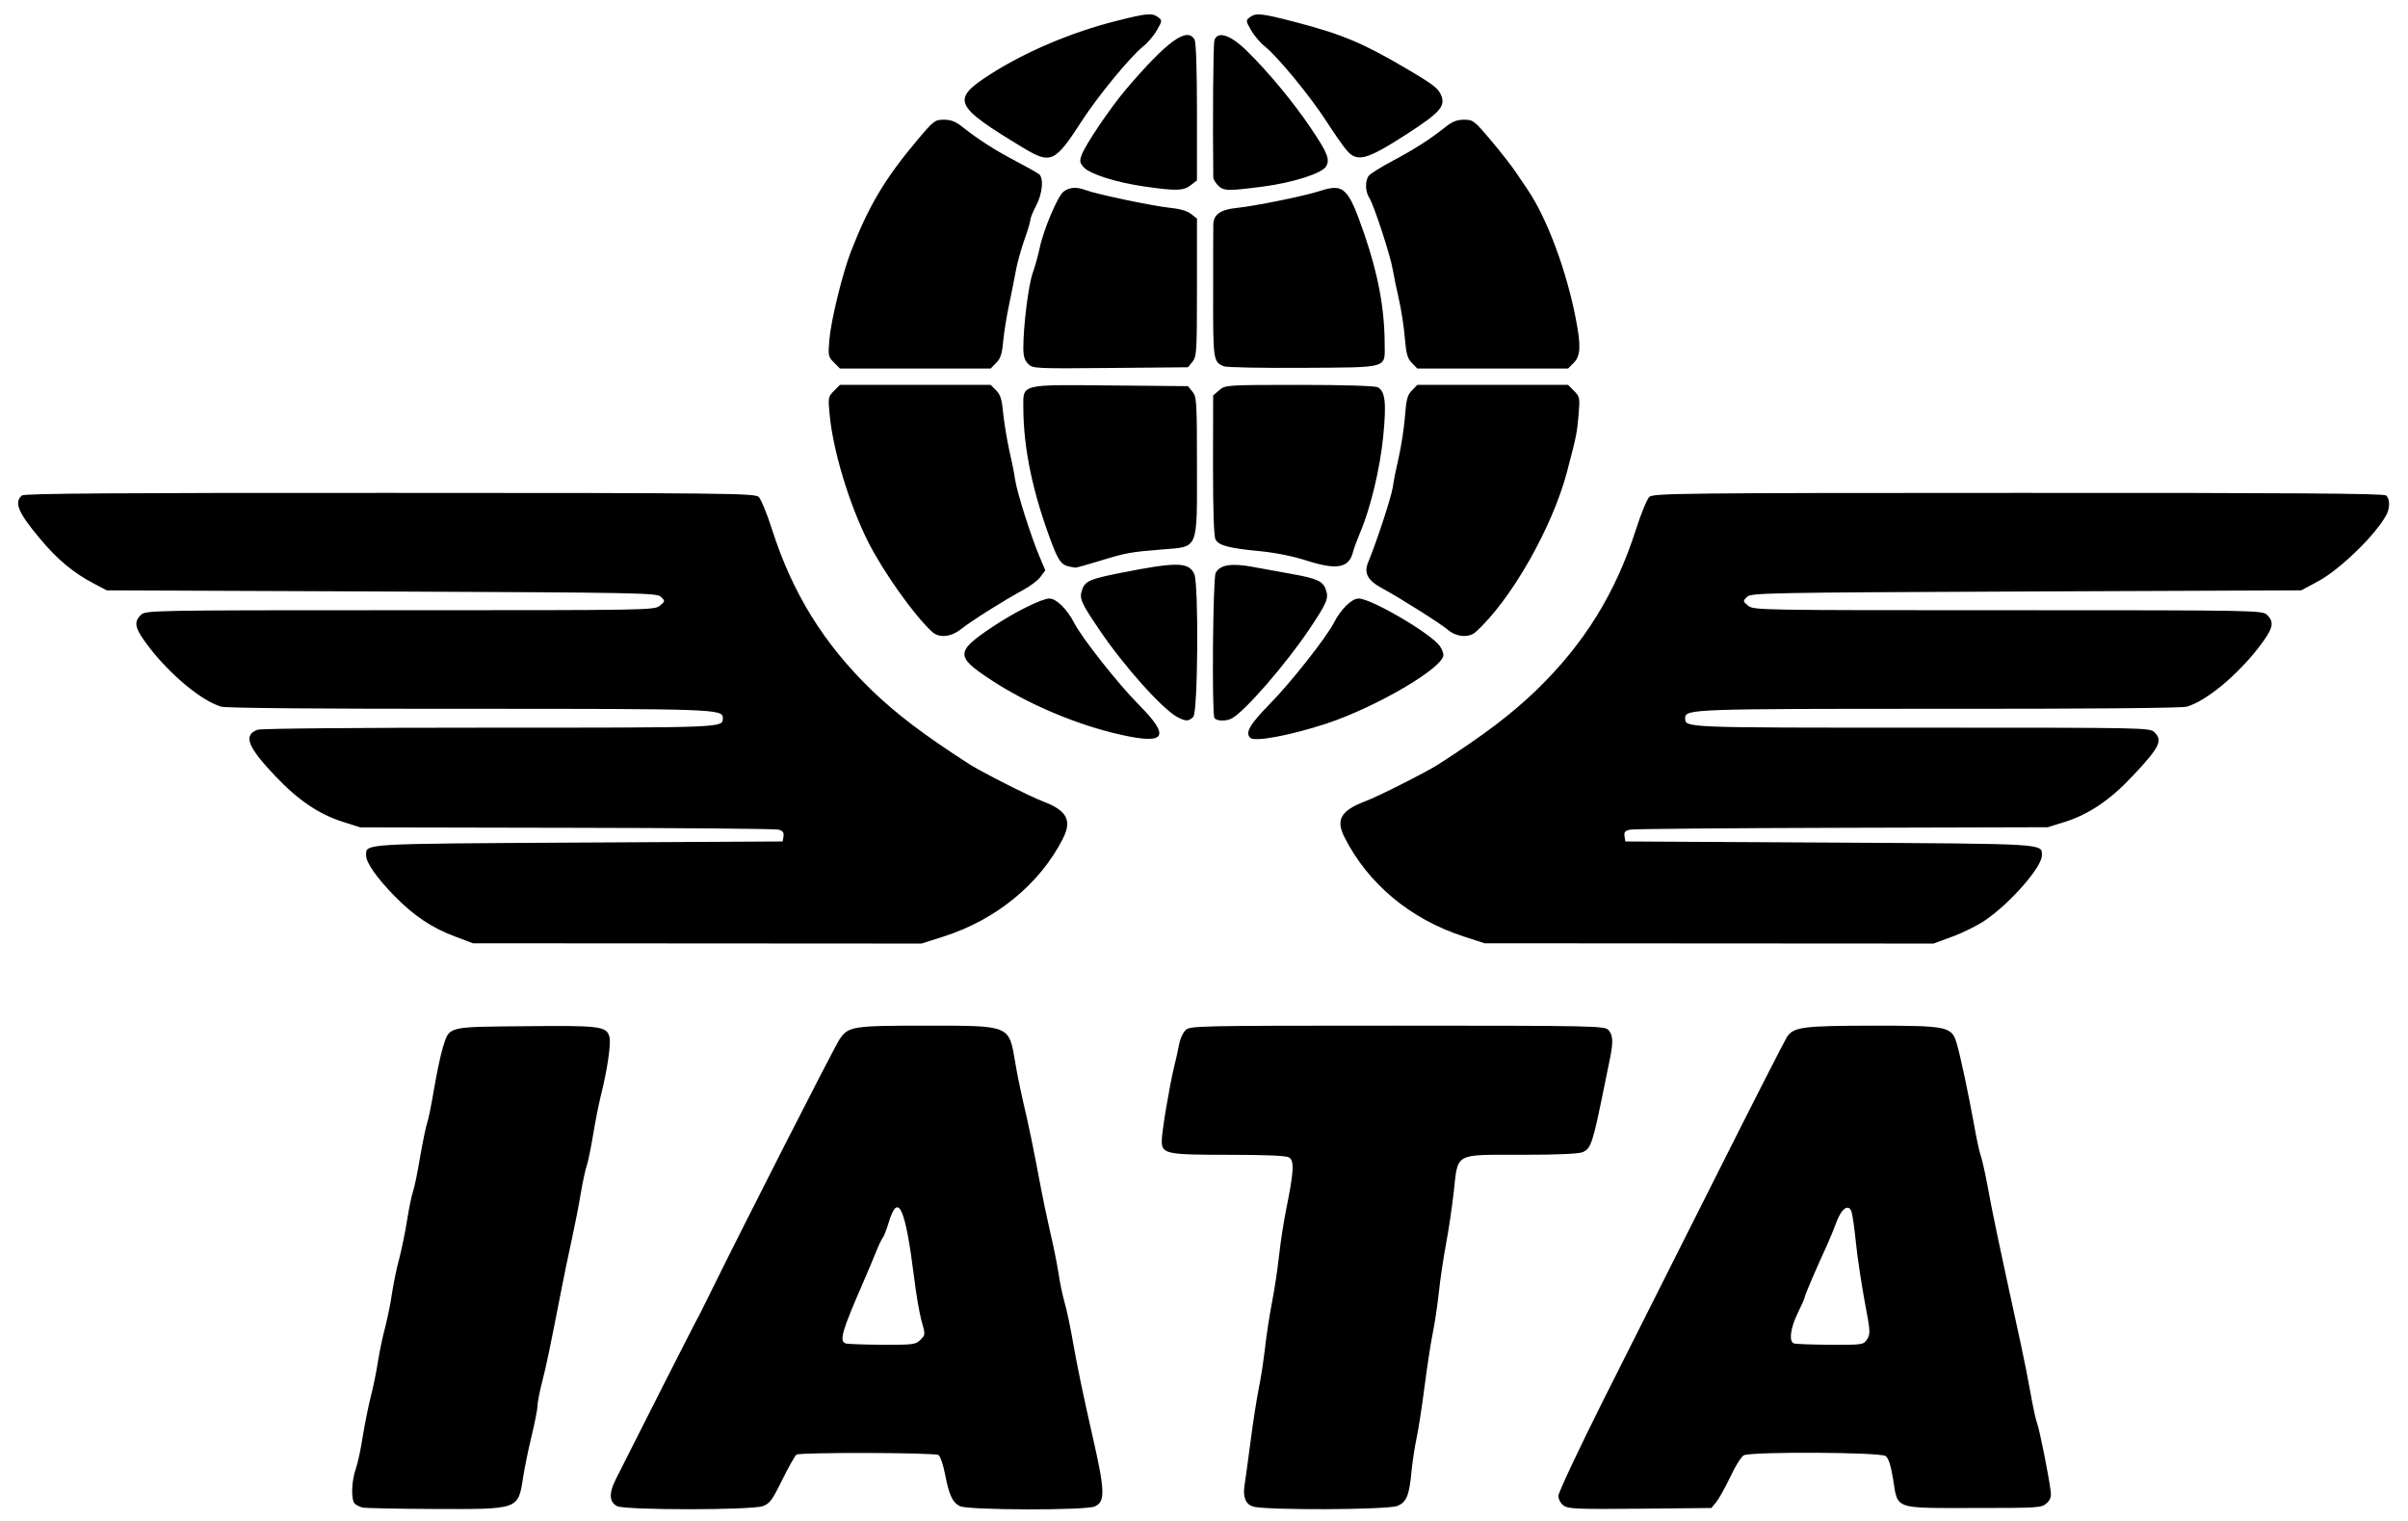
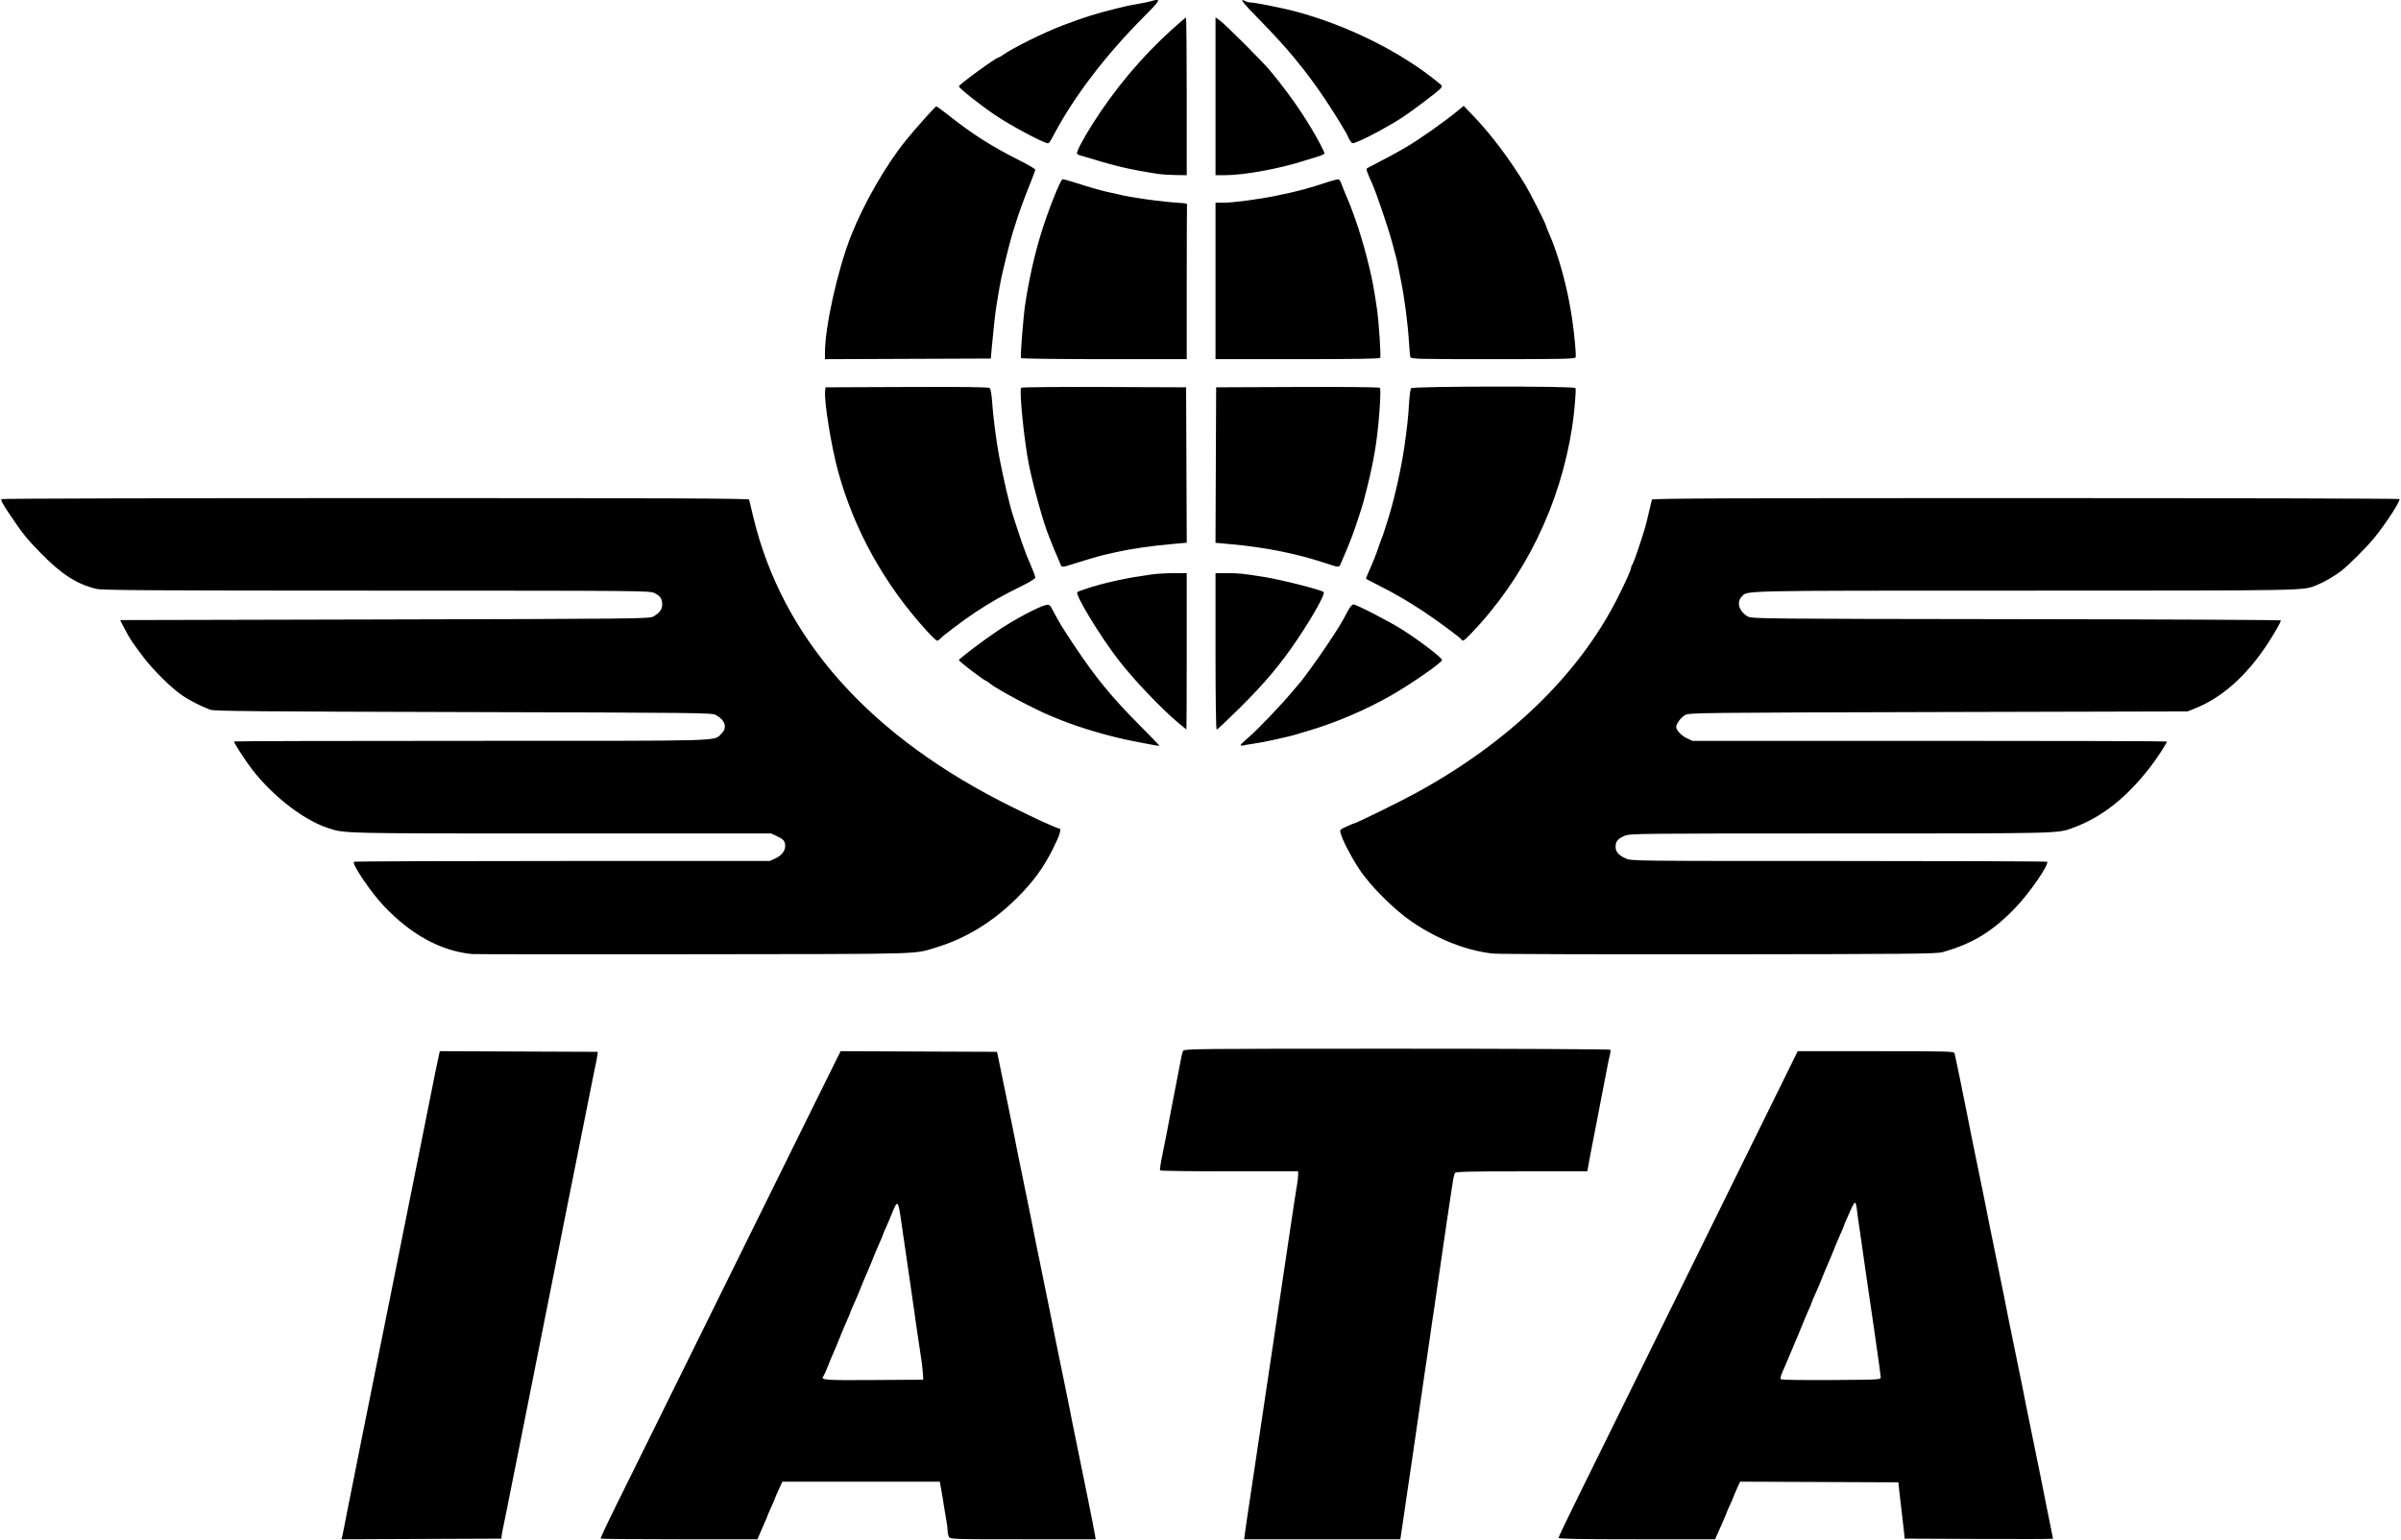
- <svg xmlns="http://www.w3.org/2000/svg" viewBox="0 0 171 108" width="171" height="108">
-   <path fill="currentColor" fill-rule="evenodd" d="M25.75,107.05C25.57,107.00 25.32,106.89 25.21,106.79C24.92,106.56 24.95,105.19 25.26,104.32C25.40,103.92 25.63,102.88 25.76,102.00C25.90,101.13 26.16,99.85 26.33,99.17C26.51,98.48 26.74,97.35 26.84,96.67C26.95,95.98 27.17,94.91 27.34,94.30C27.50,93.68 27.73,92.60 27.83,91.88C27.94,91.17 28.16,90.06 28.34,89.42C28.51,88.77 28.77,87.53 28.91,86.64C29.05,85.76 29.24,84.84 29.33,84.60C29.42,84.36 29.65,83.27 29.83,82.17C30.02,81.07 30.25,79.98 30.33,79.75C30.42,79.52 30.64,78.42 30.83,77.29C31.02,76.17 31.30,74.86 31.45,74.37C31.93,72.86 31.68,72.92 37.29,72.87C42.63,72.81 43.09,72.87 43.28,73.64C43.40,74.12 43.13,75.96 42.66,77.83C42.49,78.52 42.24,79.81 42.10,80.69C41.95,81.57 41.76,82.49 41.68,82.73C41.59,82.96 41.39,83.85 41.25,84.70C41.11,85.55 40.81,87.08 40.59,88.08C40.37,89.09 40.07,90.52 39.93,91.25C39.05,95.75 38.80,96.97 38.50,98.12C38.32,98.82 38.17,99.59 38.17,99.82C38.17,100.06 37.98,101.02 37.75,101.97C37.52,102.92 37.25,104.23 37.15,104.89C36.79,107.21 36.89,107.17 30.80,107.15C28.20,107.14 25.93,107.09 25.75,107.05ZM43.83,106.95C43.26,106.67 43.23,106.04 43.72,105.06C45.03,102.44 49.30,94.03 49.46,93.75C49.57,93.57 50.02,92.67 50.47,91.75C52.77,87.07 59.25,74.34 59.62,73.80C60.24,72.88 60.54,72.83 65.70,72.83C71.80,72.83 71.64,72.77 72.10,75.47C72.23,76.26 72.49,77.52 72.66,78.25C72.98,79.55 73.43,81.72 73.93,84.42C74.07,85.15 74.36,86.54 74.58,87.50C74.81,88.46 75.07,89.77 75.17,90.42C75.26,91.06 75.46,91.99 75.60,92.49C75.75,92.99 76.00,94.19 76.17,95.16C76.49,96.99 76.91,99.01 77.59,102.00C78.47,105.86 78.50,106.63 77.75,106.97C77.12,107.26 68.73,107.24 68.17,106.95C67.63,106.68 67.39,106.15 67.11,104.67C66.98,104.01 66.77,103.40 66.65,103.32C66.37,103.14 56.83,103.12 56.56,103.29C56.46,103.36 56.00,104.17 55.55,105.08C54.83,106.54 54.66,106.77 54.16,106.95C53.33,107.24 44.40,107.24 43.83,106.95ZM88.96,106.97C88.44,106.79 88.25,106.28 88.38,105.46C88.43,105.16 88.62,103.75 88.81,102.33C88.99,100.91 89.26,99.23 89.39,98.58C89.53,97.94 89.72,96.67 89.83,95.75C89.93,94.83 90.16,93.33 90.34,92.42C90.52,91.50 90.74,90.00 90.84,89.08C90.94,88.17 91.16,86.74 91.33,85.90C91.88,83.22 91.93,82.40 91.53,82.18C91.31,82.06 89.78,82.00 87.21,82.00C82.81,82.00 82.50,81.94 82.50,81.00C82.50,80.38 83.06,77.04 83.38,75.75C83.52,75.20 83.68,74.46 83.74,74.12C83.80,73.77 84.00,73.34 84.18,73.16C84.49,72.84 84.86,72.83 99.22,72.83C113.28,72.83 113.96,72.85 114.22,73.14C114.54,73.49 114.57,73.97 114.34,75.11C114.25,75.55 114.06,76.48 113.92,77.17C113.11,81.16 112.99,81.54 112.40,81.81C112.13,81.93 110.63,82.00 108.09,82.00C103.21,82.00 103.55,81.81 103.23,84.68C103.10,85.82 102.85,87.50 102.67,88.42C102.50,89.33 102.27,90.87 102.17,91.83C102.06,92.80 101.87,94.10 101.73,94.74C101.60,95.37 101.35,97.02 101.17,98.40C100.99,99.79 100.74,101.45 100.60,102.10C100.46,102.76 100.30,103.81 100.24,104.44C100.08,106.18 99.89,106.66 99.24,106.93C98.56,107.22 89.72,107.25 88.96,106.97ZM111.04,106.91C110.82,106.75 110.67,106.47 110.67,106.21C110.67,105.97 112.14,102.85 113.94,99.26C115.74,95.68 119.33,88.55 121.91,83.42C124.49,78.28 126.74,73.88 126.90,73.63C127.37,72.92 128.04,72.84 133.00,72.83C138.31,72.83 138.60,72.89 138.95,74.08C139.23,75.03 139.81,77.79 140.18,79.84C140.35,80.81 140.56,81.81 140.66,82.06C140.75,82.31 140.98,83.32 141.16,84.30C141.51,86.23 141.86,87.89 143.50,95.42C143.70,96.33 144.01,97.88 144.18,98.84C144.35,99.81 144.56,100.81 144.66,101.06C144.83,101.50 145.46,104.64 145.62,105.84C145.68,106.29 145.61,106.50 145.33,106.75C144.98,107.07 144.72,107.08 140.15,107.08C134.43,107.08 134.78,107.21 134.43,105.00C134.27,104.04 134.11,103.54 133.90,103.39C133.53,103.11 124.33,103.07 123.83,103.34C123.66,103.43 123.22,104.12 122.87,104.88C122.51,105.63 122.06,106.44 121.87,106.67L121.53,107.08L116.47,107.13C112.06,107.17 111.37,107.15 111.04,106.91ZM65.33,95.17C65.73,94.77 65.73,94.82 65.41,93.67C65.28,93.16 65.05,91.85 64.92,90.75C64.28,85.67 63.77,84.58 63.09,86.87C62.95,87.33 62.77,87.79 62.68,87.90C62.60,88.00 62.38,88.46 62.20,88.92C62.02,89.38 61.59,90.39 61.25,91.17C59.79,94.53 59.59,95.21 60.04,95.39C60.16,95.44 61.32,95.48 62.62,95.49C64.79,95.50 65.03,95.47 65.33,95.17ZM132.59,95.10C132.83,94.72 132.82,94.53 132.42,92.43C132.19,91.19 131.91,89.33 131.80,88.29C131.70,87.26 131.55,86.24 131.48,86.03C131.27,85.46 130.76,85.82 130.41,86.79C130.25,87.23 129.95,87.96 129.74,88.42C128.97,90.09 128.17,91.96 128.16,92.10C128.16,92.18 127.93,92.70 127.66,93.25C127.15,94.28 127.02,95.25 127.38,95.39C127.49,95.44 128.65,95.48 129.95,95.49C132.29,95.50 132.33,95.49 132.59,95.10ZM32.29,66.49C30.67,65.89 29.37,65.01 28.01,63.62C26.76,62.34 26.00,61.26 26.00,60.75C26.00,59.89 25.50,59.92 41.07,59.83L55.58,59.75L55.64,59.38C55.68,59.11 55.58,58.99 55.28,58.91C55.05,58.85 48.28,58.79 40.22,58.78L25.58,58.75L24.36,58.36C22.66,57.83 21.16,56.81 19.54,55.10C17.57,53.02 17.26,52.21 18.28,51.82C18.52,51.73 25.12,51.67 34.81,51.67C51.61,51.67 51.33,51.68 51.33,50.98C51.33,50.35 50.80,50.33 33.26,50.33C22.91,50.34 16.04,50.28 15.71,50.18C14.32,49.77 12.11,47.94 10.56,45.92C9.57,44.62 9.47,44.20 10.00,43.67C10.33,43.34 10.56,43.33 28.40,43.33C46.02,43.33 46.47,43.33 46.86,43.01C47.23,42.70 47.24,42.68 46.95,42.39C46.67,42.10 45.71,42.08 27.12,42.00L7.58,41.92L6.67,41.44C5.24,40.70 4.05,39.71 2.84,38.25C1.28,36.39 0.98,35.67 1.56,35.18C1.73,35.04 8.45,34.99 27.68,35.00C51.55,35.00 53.59,35.03 53.87,35.28C54.04,35.43 54.47,36.48 54.83,37.61C56.27,42.11 58.49,45.70 61.87,48.98C63.65,50.70 65.59,52.17 68.83,54.26C69.69,54.81 73.12,56.55 74.05,56.90C75.77,57.55 76.14,58.24 75.48,59.55C73.86,62.75 70.75,65.31 67.01,66.50L65.44,67.00L49.51,66.99L33.58,66.98L32.29,66.49ZM103.92,66.49C100.14,65.26 97.13,62.74 95.46,59.42C94.85,58.19 95.23,57.55 96.97,56.89C97.88,56.55 101.32,54.81 102.17,54.26C105.41,52.17 107.35,50.70 109.13,48.98C112.51,45.70 114.73,42.11 116.17,37.61C116.53,36.48 116.96,35.43 117.13,35.28C117.41,35.03 119.45,35.00 143.32,35.00C162.55,34.99 169.27,35.04 169.44,35.18C169.72,35.42 169.73,36.06 169.47,36.55C168.71,37.98 166.17,40.44 164.61,41.28L163.42,41.92L143.88,42.00C125.29,42.08 124.33,42.10 124.05,42.39C123.76,42.68 123.77,42.70 124.14,43.01C124.53,43.33 124.98,43.33 142.60,43.33C160.44,43.33 160.67,43.34 161.00,43.67C161.53,44.20 161.43,44.62 160.44,45.92C158.89,47.94 156.68,49.78 155.29,50.18C154.96,50.28 148.03,50.34 137.74,50.33C120.21,50.33 119.67,50.35 119.67,50.98C119.67,51.68 119.38,51.67 136.37,51.67C152.44,51.67 152.67,51.67 153.00,52.00C153.60,52.60 153.36,53.07 151.40,55.15C149.84,56.81 148.32,57.83 146.64,58.36L145.42,58.74L130.83,58.78C122.81,58.80 116.04,58.86 115.78,58.91C115.41,58.98 115.32,59.07 115.36,59.37L115.42,59.75L129.93,59.83C145.50,59.92 145.00,59.89 145.00,60.75C145.00,61.57 142.75,64.14 140.97,65.35C140.45,65.71 139.40,66.23 138.66,66.50L137.31,67.00L121.36,66.99L105.42,66.98L103.92,66.49ZM79.58,52.17C76.45,51.47 72.94,49.98 70.30,48.23C67.84,46.61 67.86,46.26 70.50,44.50C72.02,43.48 73.99,42.50 74.52,42.50C75.01,42.50 75.78,43.26 76.27,44.21C76.81,45.28 79.43,48.60 80.88,50.05C83.14,52.33 82.79,52.89 79.58,52.17ZM88.78,52.39C88.41,52.02 88.76,51.43 90.16,50.00C91.64,48.50 94.19,45.27 94.73,44.21C95.22,43.26 95.99,42.50 96.48,42.50C97.38,42.50 101.63,44.99 102.25,45.88C102.39,46.08 102.50,46.36 102.50,46.51C102.50,47.42 97.74,50.21 94.17,51.39C91.63,52.22 89.09,52.70 88.78,52.39ZM83.63,50.93C82.57,50.38 79.81,47.30 78.09,44.75C76.74,42.76 76.63,42.50 76.85,41.86C77.06,41.26 77.41,41.11 79.58,40.68C83.56,39.89 84.42,39.90 84.81,40.76C85.13,41.48 85.07,50.57 84.74,50.90C84.42,51.23 84.21,51.23 83.63,50.93ZM86.24,50.98C86.05,50.67 86.13,41.04 86.33,40.68C86.64,40.10 87.44,39.97 89.00,40.26C89.78,40.40 91.02,40.63 91.75,40.76C93.53,41.08 93.95,41.27 94.15,41.86C94.37,42.49 94.25,42.78 92.98,44.68C91.33,47.14 88.40,50.52 87.48,51.01C87.08,51.23 86.38,51.21 86.24,50.98ZM66.21,44.88C64.94,43.73 62.72,40.61 61.62,38.42C60.28,35.72 59.15,31.99 58.91,29.39C58.80,28.25 58.81,28.17 59.22,27.76L59.65,27.33L65.00,27.33L70.35,27.33L70.74,27.72C71.05,28.03 71.15,28.37 71.24,29.35C71.31,30.03 71.50,31.18 71.66,31.92C71.83,32.65 72.03,33.62 72.09,34.08C72.23,35.00 73.26,38.24 73.86,39.62L74.23,40.50L73.89,40.96C73.71,41.21 73.15,41.63 72.65,41.90C71.38,42.58 68.99,44.08 68.25,44.67C67.53,45.24 66.71,45.32 66.21,44.88ZM102.87,44.76C102.32,44.29 99.44,42.47 98.18,41.79C97.13,41.23 96.84,40.70 97.15,39.95C97.79,38.39 98.80,35.30 98.91,34.58C98.97,34.12 99.17,33.15 99.34,32.42C99.51,31.68 99.70,30.41 99.77,29.59C99.86,28.35 99.95,28.04 100.27,27.72L100.65,27.33L106.00,27.33L111.35,27.33L111.78,27.76C112.19,28.17 112.20,28.25 112.10,29.47C111.98,30.81 111.95,30.93 111.28,33.50C110.23,37.48 107.28,42.64 104.79,44.88C104.32,45.30 103.45,45.24 102.87,44.76ZM75.89,40.22C75.39,40.12 75.15,39.79 74.70,38.60C73.34,35.01 72.68,31.85 72.67,28.96C72.66,27.25 72.41,27.31 78.85,27.37L84.36,27.42L84.68,27.81C84.98,28.18 85.00,28.53 85.00,33.09C85.00,39.15 85.15,38.80 82.49,39.02C80.26,39.20 79.97,39.25 78.05,39.84C77.18,40.11 76.41,40.32 76.35,40.31C76.30,40.30 76.09,40.26 75.89,40.22ZM92.83,39.82C91.84,39.50 90.60,39.25 89.50,39.14C87.28,38.93 86.55,38.74 86.32,38.31C86.20,38.08 86.14,36.32 86.14,33.03L86.15,28.08L86.58,27.71C87.01,27.34 87.06,27.33 92.27,27.33C95.49,27.33 97.64,27.40 97.84,27.50C98.37,27.79 98.46,28.59 98.23,30.96C98.01,33.24 97.32,36.12 96.58,37.83C96.37,38.34 96.14,38.95 96.08,39.20C95.80,40.33 94.94,40.49 92.83,39.82ZM59.22,25.74C58.81,25.33 58.80,25.25 58.90,24.09C59.03,22.65 59.84,19.37 60.44,17.83C61.70,14.60 62.83,12.70 65.13,9.96C66.30,8.57 66.39,8.50 67.03,8.50C67.53,8.50 67.87,8.63 68.34,9.01C69.50,9.92 70.60,10.63 72.10,11.42C72.92,11.85 73.68,12.28 73.79,12.37C74.13,12.65 74.03,13.76 73.58,14.60C73.35,15.03 73.17,15.49 73.17,15.61C73.17,15.74 72.98,16.38 72.74,17.04C72.51,17.71 72.24,18.66 72.15,19.17C72.06,19.67 71.84,20.76 71.67,21.58C71.49,22.41 71.30,23.60 71.24,24.23C71.16,25.13 71.05,25.47 70.74,25.77L70.35,26.17L65.00,26.17L59.65,26.17L59.22,25.74ZM73.01,25.84C72.76,25.59 72.67,25.28 72.67,24.70C72.67,23.15 73.03,20.24 73.34,19.37C73.51,18.89 73.73,18.10 73.83,17.62C74.09,16.34 75.10,13.96 75.51,13.62C75.91,13.30 76.44,13.25 77.07,13.49C77.81,13.78 81.87,14.63 83.04,14.75C83.76,14.82 84.30,14.97 84.58,15.19L85.00,15.52L85.00,20.41C85.00,24.97 84.98,25.32 84.68,25.69L84.36,26.08L78.85,26.13C73.50,26.18 73.34,26.17 73.01,25.84ZM86.91,26.01C86.16,25.70 86.14,25.58 86.15,20.89C86.15,18.43 86.15,16.21 86.16,15.96C86.17,15.23 86.66,14.88 87.86,14.76C89.13,14.63 92.62,13.92 93.67,13.58C95.44,13.00 95.74,13.29 96.90,16.67C97.88,19.53 98.32,21.93 98.33,24.43C98.34,26.18 98.68,26.08 92.56,26.12C89.64,26.14 87.10,26.09 86.91,26.01ZM100.27,25.78C99.95,25.47 99.86,25.14 99.76,23.99C99.70,23.22 99.51,21.98 99.34,21.25C99.17,20.52 98.98,19.58 98.91,19.17C98.76,18.21 97.56,14.54 97.24,14.05C96.94,13.59 96.93,12.82 97.21,12.47C97.32,12.33 98.09,11.85 98.92,11.41C100.46,10.59 101.55,9.89 102.66,9.01C103.13,8.63 103.47,8.50 103.97,8.50C104.61,8.50 104.70,8.57 105.87,9.96C106.55,10.76 107.35,11.79 107.66,12.25C107.97,12.71 108.35,13.28 108.51,13.51C109.88,15.55 111.25,19.24 111.91,22.67C112.28,24.56 112.24,25.27 111.76,25.76L111.35,26.17L106.00,26.17L100.65,26.17L100.27,25.78ZM81.25,13.24C79.30,12.96 77.43,12.37 76.98,11.90C76.68,11.57 76.65,11.45 76.81,11.01C77.05,10.31 78.85,7.65 79.97,6.33C82.88,2.92 84.32,1.87 84.83,2.82C84.94,3.02 85.00,4.96 85.00,7.98L85.00,12.81L84.56,13.15C84.06,13.55 83.51,13.57 81.25,13.24ZM86.50,13.17C86.32,12.98 86.17,12.74 86.16,12.62C86.11,8.59 86.15,3.15 86.24,2.86C86.46,2.17 87.38,2.47 88.55,3.62C90.05,5.09 91.86,7.27 93.07,9.07C94.27,10.85 94.45,11.30 94.18,11.80C93.92,12.30 91.83,12.97 89.68,13.25C87.20,13.57 86.90,13.57 86.50,13.17ZM72.67,10.50C67.67,7.48 67.50,7.08 70.41,5.22C72.89,3.65 76.10,2.29 79.22,1.50C81.43,0.94 81.81,0.90 82.24,1.22C82.54,1.44 82.54,1.47 82.16,2.14C81.95,2.51 81.50,3.05 81.15,3.32C80.25,4.05 77.95,6.84 76.83,8.58C74.91,11.55 74.63,11.68 72.67,10.50ZM95.59,10.62C95.34,10.33 94.71,9.41 94.17,8.58C93.05,6.84 90.75,4.05 89.85,3.32C89.50,3.05 89.05,2.51 88.84,2.14C88.46,1.47 88.46,1.44 88.76,1.22C89.20,0.90 89.58,0.94 92.03,1.58C95.30,2.43 96.82,3.07 99.92,4.90C101.85,6.04 102.15,6.28 102.36,6.81C102.64,7.56 102.22,8.02 99.92,9.51C97.00,11.39 96.35,11.56 95.59,10.62Z" />
+ <svg xmlns="http://www.w3.org/2000/svg" viewBox="0 0 959.00 615.00" width="959" height="615">
+   <path fill="currentColor" fill-rule="evenodd" d="M136.74,613.63C136.93,612.87 137.31,611.01 137.59,609.50C137.87,607.99 138.28,605.85 138.50,604.75C138.72,603.65 139.17,601.40 139.50,599.75C139.83,598.10 140.28,595.85 140.50,594.75C140.72,593.65 141.17,591.40 141.50,589.75C141.83,588.10 142.28,585.85 142.50,584.75C142.89,582.83 143.65,579.00 144.48,574.75C144.70,573.65 149.43,550.14 155.00,522.50C160.56,494.86 165.22,471.69 165.34,471.00C165.46,470.31 165.75,468.85 165.99,467.75C166.22,466.65 166.68,464.40 167.00,462.75C167.32,461.10 167.77,458.85 168.00,457.75C168.23,456.65 168.68,454.40 169.00,452.75C169.32,451.10 169.77,448.85 170.00,447.75C170.23,446.65 170.68,444.40 171.00,442.75C171.32,441.10 171.77,438.85 172.00,437.75C172.23,436.65 172.68,434.40 173.00,432.75C173.63,429.50 174.08,427.33 175.04,422.87L175.66,419.99L207.21,420.12L238.75,420.25L238.61,421.50C238.54,422.19 238.27,423.65 238.03,424.75C237.78,425.85 237.32,428.10 237.00,429.75C236.68,431.40 236.23,433.65 236.00,434.75C235.77,435.85 235.32,438.10 235.00,439.75C234.68,441.40 234.23,443.65 234.00,444.75C233.77,445.85 233.32,448.10 233.00,449.75C232.68,451.40 232.23,453.65 232.00,454.75C231.77,455.85 231.32,458.10 231.00,459.75C230.68,461.40 230.23,463.65 230.00,464.75C229.77,465.85 229.32,468.10 229.00,469.75C228.68,471.40 228.23,473.65 228.00,474.75C227.77,475.85 227.32,478.10 227.00,479.75C226.68,481.40 226.23,483.65 226.00,484.75C225.38,487.71 225.16,488.81 216.50,532.50C207.84,576.19 207.62,577.29 207.00,580.25C206.77,581.35 206.32,583.60 206.00,585.25C205.68,586.90 205.23,589.15 205.00,590.25C204.77,591.35 204.32,593.60 204.00,595.25C203.68,596.90 203.23,599.15 203.00,600.25C202.77,601.35 202.32,603.60 202.00,605.25C201.68,606.90 201.22,609.15 200.97,610.25C200.72,611.35 200.46,612.81 200.39,613.50L200.25,614.75L168.32,614.88L136.39,615.01L136.74,613.63ZM239.91,614.74C239.77,614.60 242.52,608.70 246.03,601.62C249.54,594.54 257.24,578.96 263.14,567.00C269.04,555.04 278.32,536.25 283.75,525.25C289.19,514.25 299.02,494.34 305.60,481.00C312.18,467.66 321.65,448.48 326.65,438.37L335.75,419.99L366.98,420.12L398.21,420.25L398.60,422.00C399.00,423.81 403.82,447.22 404.51,450.75C404.73,451.85 405.17,454.10 405.50,455.75C405.83,457.40 406.27,459.65 406.49,460.75C406.70,461.85 407.83,467.36 409.00,473.00C410.17,478.64 411.30,484.15 411.51,485.25C411.73,486.35 412.17,488.60 412.50,490.25C412.83,491.90 413.27,494.15 413.49,495.25C413.70,496.35 415.06,502.99 416.50,510.00C417.94,517.01 419.30,523.65 419.51,524.75C419.73,525.85 420.17,528.10 420.50,529.75C420.83,531.40 421.27,533.65 421.49,534.75C421.70,535.85 422.83,541.36 424.00,547.00C425.17,552.64 426.30,558.15 426.51,559.25C426.73,560.35 427.17,562.60 427.50,564.25C427.83,565.90 428.27,568.15 428.49,569.25C428.70,570.35 430.06,576.99 431.50,584.00C432.94,591.01 434.30,597.65 434.51,598.75C435.47,603.61 436.12,606.91 436.55,609.00C436.80,610.24 437.15,612.09 437.32,613.12L437.63,615.00L408.58,615.00C380.38,615.00 379.52,614.97 379.02,614.03C378.73,613.50 378.50,612.39 378.50,611.57C378.50,610.75 378.29,608.99 378.02,607.66C377.76,606.34 377.30,603.56 376.99,601.50C376.69,599.44 376.20,596.46 375.90,594.88L375.36,592.00L343.93,592.00L312.49,592.00L310.99,595.26C310.17,597.06 309.50,598.63 309.50,598.75C309.50,598.87 308.82,600.45 308.00,602.25C307.18,604.05 306.50,605.63 306.50,605.75C306.50,605.87 305.96,607.16 305.30,608.61C304.64,610.06 303.75,612.09 303.33,613.12L302.55,615.00L271.36,615.00C254.20,615.00 240.05,614.88 239.91,614.74ZM497.24,612.62C497.41,611.32 497.76,608.84 498.02,607.12C498.81,601.99 500.24,592.42 501.00,587.25C501.50,583.86 502.19,579.20 502.99,573.88C503.25,572.16 503.71,569.06 504.02,567.00C504.68,562.53 505.32,558.18 505.99,553.75C506.26,551.96 506.71,548.92 507.00,547.00C507.29,545.08 507.73,542.10 507.99,540.38C508.25,538.66 508.71,535.56 509.02,533.50C509.68,529.03 510.32,524.68 510.99,520.25C511.93,514.01 512.53,509.98 513.00,506.75C513.47,503.52 514.07,499.49 515.01,493.25C515.28,491.46 515.72,488.54 515.99,486.75C516.26,484.96 516.72,481.87 517.02,479.87C517.32,477.88 517.77,475.03 518.03,473.54C518.29,472.05 518.50,470.20 518.50,469.42L518.50,468.00L491.03,468.00C475.92,468.00 463.46,467.83 463.35,467.62C463.23,467.42 463.44,465.68 463.81,463.75C464.83,458.51 465.53,454.98 466.01,452.75C466.24,451.65 466.69,449.29 467.00,447.50C467.31,445.71 467.76,443.35 468.00,442.25C468.24,441.15 468.92,437.66 469.50,434.50C470.08,431.34 470.76,427.85 471.00,426.75C471.25,425.65 471.59,423.85 471.77,422.76C471.94,421.66 472.30,420.37 472.56,419.88C473.01,419.04 477.26,419.00 557.99,419.00C604.71,419.00 643.06,419.19 643.20,419.42C643.34,419.65 643.26,420.60 643.01,421.54C642.56,423.26 642.35,424.34 640.50,434.00C639.95,436.89 639.27,440.38 639.00,441.75C638.73,443.12 638.05,446.61 637.51,449.50C636.96,452.39 636.30,455.76 636.05,457.00C635.79,458.24 635.32,460.71 635.00,462.50C634.69,464.29 634.33,466.26 634.20,466.88L633.98,468.00L607.80,468.00C587.45,468.00 581.52,468.14 581.15,468.62C580.88,468.97 580.40,471.16 580.07,473.50C579.73,475.84 579.26,478.99 579.01,480.50C578.76,482.01 578.30,485.05 578.00,487.25C577.42,491.40 576.89,495.03 576.00,501.00C575.14,506.76 574.59,510.53 574.00,514.75C573.69,516.95 573.23,520.16 572.97,521.88C572.71,523.59 572.29,526.41 572.03,528.12C571.77,529.84 571.31,533.05 571.00,535.25C570.69,537.45 570.23,540.66 569.97,542.38C569.71,544.09 569.29,546.91 569.03,548.62C568.77,550.34 568.31,553.55 568.00,555.75C567.41,559.97 566.86,563.74 566.00,569.50C565.11,575.47 564.58,579.10 564.00,583.25C563.70,585.45 563.25,588.49 563.00,590.00C562.75,591.51 562.30,594.55 562.00,596.75C561.69,598.95 561.24,602.10 560.99,603.75C560.75,605.40 560.27,608.61 559.93,610.88L559.32,615.00L528.13,615.00L496.94,615.00L497.24,612.62ZM622.50,614.44C622.50,614.13 625.74,607.32 629.70,599.31C633.65,591.30 640.60,577.21 645.13,568.00C649.67,558.79 657.37,543.15 662.25,533.25C667.13,523.35 674.56,508.27 678.75,499.75C682.94,491.23 690.42,476.04 695.37,466.00C700.32,455.96 707.44,441.51 711.20,433.88L718.02,420.00L749.22,420.00C778.51,420.00 780.45,420.05 780.70,420.88C780.92,421.59 783.89,436.03 785.51,444.25C785.73,445.35 786.17,447.60 786.50,449.25C786.83,450.90 787.27,453.15 787.49,454.25C787.70,455.35 788.83,460.86 790.00,466.50C791.17,472.14 792.30,477.65 792.51,478.75C792.73,479.85 793.17,482.10 793.50,483.75C793.83,485.40 794.27,487.65 794.49,488.75C794.70,489.85 796.06,496.49 797.50,503.50C798.94,510.51 800.30,517.15 800.51,518.25C800.73,519.35 801.17,521.60 801.50,523.25C801.83,524.90 802.27,527.15 802.49,528.25C802.70,529.35 803.83,534.86 805.00,540.50C806.17,546.14 807.30,551.65 807.51,552.75C807.73,553.85 808.17,556.10 808.50,557.75C808.83,559.40 809.27,561.65 809.49,562.75C809.70,563.85 811.06,570.49 812.50,577.50C813.94,584.51 815.30,591.15 815.51,592.25C815.91,594.27 816.76,598.58 817.49,602.25C817.71,603.35 818.36,606.57 818.94,609.41C819.52,612.25 820.00,614.67 820.00,614.79C820.00,614.91 806.67,614.95 790.38,614.88L760.75,614.75L760.43,611.50C760.25,609.71 759.82,606.00 759.48,603.25C759.14,600.50 758.72,596.90 758.55,595.25L758.25,592.25L726.64,592.12L695.03,591.99L693.77,594.76C693.07,596.28 692.50,597.63 692.50,597.75C692.50,597.87 691.83,599.45 691.00,601.25C690.17,603.05 689.50,604.63 689.50,604.75C689.50,604.87 688.96,606.16 688.31,607.61C687.66,609.06 686.66,611.32 686.09,612.62L685.06,615.00L653.78,615.00C630.97,615.00 622.50,614.85 622.50,614.44ZM368.64,549.00C368.53,546.81 367.90,542.05 367.00,536.50C366.75,534.99 366.30,531.95 366.00,529.75C365.69,527.55 365.24,524.40 365.00,522.75C364.76,521.10 364.31,517.95 364.00,515.75C363.41,511.53 362.86,507.76 362.00,502.00C360.81,494.07 360.52,492.05 359.96,488.00C358.82,479.75 358.47,479.33 356.62,483.94C356.01,485.49 355.30,487.20 355.05,487.75C353.36,491.50 352.50,493.52 352.50,493.73C352.50,493.86 351.96,495.16 351.29,496.61C350.63,498.06 349.37,501.05 348.50,503.25C347.63,505.45 346.49,508.17 345.98,509.29C345.47,510.41 344.57,512.55 343.99,514.04C342.88,516.86 342.34,518.14 340.56,522.12C339.98,523.42 339.50,524.60 339.50,524.73C339.50,524.86 338.96,526.16 338.29,527.61C337.63,529.06 336.37,532.05 335.50,534.25C334.63,536.45 333.41,539.38 332.79,540.75C332.18,542.12 331.15,544.60 330.51,546.25C329.86,547.90 329.13,549.52 328.88,549.85C327.69,551.40 329.14,551.51 348.91,551.38L368.75,551.25L368.64,549.00ZM751.19,550.25C751.13,549.33 750.58,545.19 749.50,537.75C749.26,536.10 748.81,532.95 748.50,530.75C747.93,526.76 747.37,522.93 746.52,517.25C746.27,515.60 745.81,512.45 745.50,510.25C745.19,508.05 744.74,504.90 744.50,503.25C744.26,501.60 743.81,498.45 743.50,496.25C743.19,494.05 742.71,490.79 742.44,489.00C742.16,487.21 741.81,484.57 741.66,483.12C741.50,481.68 741.18,480.50 740.94,480.50C740.70,480.50 740.03,481.57 739.44,482.88C736.94,488.49 736.50,489.50 736.50,489.73C736.50,489.86 735.96,491.16 735.29,492.61C734.63,494.06 733.37,497.05 732.50,499.25C731.63,501.45 730.49,504.17 729.98,505.29C729.47,506.41 728.57,508.55 727.99,510.04C726.88,512.86 726.34,514.14 724.56,518.12C723.98,519.42 723.50,520.60 723.50,520.73C723.50,520.86 722.96,522.16 722.29,523.61C721.63,525.06 720.37,528.05 719.50,530.25C718.63,532.45 717.49,535.17 716.98,536.29C716.47,537.41 715.58,539.53 715.00,541.00C714.42,542.47 713.50,544.64 712.96,545.83C711.37,549.32 710.97,550.55 711.28,551.05C711.45,551.32 719.60,551.46 731.41,551.38C750.90,551.25 751.25,551.23 751.19,550.25ZM188.50,381.18C176.04,379.94 164.16,373.45 153.23,361.90C148.12,356.50 140.48,345.19 141.35,344.31C141.53,344.14 178.98,344.00 224.59,344.00L307.51,344.00L309.72,342.96C312.27,341.76 313.66,339.94 313.61,337.87C313.55,336.01 312.94,335.32 310.23,334.04L308.01,333.00L224.04,333.00C134.88,333.00 137.74,333.07 130.72,330.73C120.31,327.25 107.03,316.52 99.00,305.10C96.00,300.83 93.50,296.80 93.50,296.24C93.50,296.11 136.14,296.00 188.27,296.00C292.10,296.00 284.91,296.21 288.12,293.13C290.62,290.74 289.72,287.74 285.86,285.63C284.34,284.80 278.54,284.74 185.00,284.50C103.58,284.29 85.44,284.13 84.00,283.58C80.08,282.07 75.75,279.87 72.84,277.89C68.44,274.91 61.03,267.58 57.07,262.28C52.46,256.13 51.90,255.28 49.80,251.25L47.98,247.75L153.61,247.50C253.25,247.26 259.34,247.20 260.86,246.37C263.35,245.01 264.50,243.51 264.50,241.62C264.50,239.27 263.78,238.16 261.50,237.00C259.56,236.01 258.59,236.00 150.39,235.98C60.80,235.97 40.76,235.84 38.50,235.29C30.56,233.35 24.39,229.35 15.98,220.67C10.42,214.94 9.21,213.43 3.93,205.61C1.10,201.43 0.18,199.70 0.63,199.41C0.97,199.19 68.25,199.01 150.14,199.01C268.83,199.00 299.07,199.13 299.21,199.62C299.30,199.97 299.99,202.84 300.74,206.00C312.31,255.05 347.49,294.52 404.75,322.68C409.43,324.98 414.04,327.21 415.00,327.63C415.96,328.05 418.05,328.98 419.64,329.70C421.23,330.41 422.75,331.00 423.01,331.00C424.12,331.00 423.33,333.62 420.57,339.12C416.71,346.78 412.91,352.01 406.50,358.47C396.93,368.10 385.98,374.87 374.07,378.49C364.70,381.35 371.63,381.15 277.25,381.26C229.40,381.31 189.46,381.28 188.50,381.18ZM596.50,381.00C586.13,379.96 574.53,375.46 564.15,368.43C556.81,363.46 547.38,354.04 542.84,347.16C539.60,342.23 536.35,335.96 535.49,332.96C535.09,331.55 535.17,331.45 537.80,330.25C539.30,329.56 540.64,329.00 540.78,329.00C541.52,329.00 558.55,320.65 565.25,317.01C602.65,296.63 630.63,269.57 646.16,238.75C649.28,232.56 651.50,227.60 651.50,226.82C651.50,226.46 651.65,226.02 651.83,225.83C652.21,225.46 653.47,222.04 655.28,216.50C657.12,210.85 657.32,210.13 658.52,205.00C659.13,202.39 659.70,199.97 659.80,199.62C659.93,199.13 690.17,199.00 808.86,199.01C890.75,199.01 958.02,199.19 958.35,199.39C959.03,199.83 952.94,209.27 948.37,214.84C945.27,218.63 938.33,225.59 935.25,228.02C932.69,230.03 928.38,232.55 925.50,233.71C919.70,236.05 924.29,235.96 808.94,235.98C690.99,236.00 698.09,235.84 695.52,238.59C693.50,240.76 694.74,244.44 698.14,246.34C699.68,247.21 704.49,247.26 805.38,247.38C863.47,247.45 911.00,247.68 911.00,247.88C911.00,248.61 908.32,253.30 905.36,257.75C897.07,270.24 887.40,278.78 876.75,283.04L873.75,284.24L774.25,284.49C678.33,284.74 674.69,284.78 673.08,285.68C671.42,286.61 669.51,289.15 669.50,290.42C669.50,291.74 671.52,293.90 673.74,294.94L675.99,296.00L770.74,296.00C822.86,296.00 865.50,296.12 865.50,296.26C865.50,296.86 861.50,303.03 859.01,306.26C849.45,318.66 839.65,326.42 828.14,330.70C821.78,333.06 824.18,333.00 734.92,333.00C654.24,333.00 651.00,333.04 648.91,333.93C646.17,335.11 645.30,336.15 645.30,338.27C645.30,340.32 646.40,341.61 649.29,342.97C651.48,344.00 651.66,344.00 734.41,344.00C780.02,344.00 817.47,344.14 817.65,344.31C818.58,345.25 810.72,356.69 805.14,362.52C795.97,372.11 788.14,376.91 776.00,380.40C773.55,381.11 763.93,381.20 686.75,381.28C639.17,381.33 598.56,381.21 596.50,381.00ZM459.50,297.43C458.26,297.18 455.34,296.62 453.00,296.18C443.83,294.46 431.04,290.72 423.25,287.49C422.70,287.26 421.24,286.67 420.00,286.17C413.19,283.40 397.96,275.29 395.25,272.98C394.70,272.51 394.00,272.04 393.70,271.94C392.56,271.55 383.00,264.23 383.01,263.75C383.01,263.24 392.52,256.03 398.45,252.03C405.13,247.53 415.03,242.27 417.87,241.70C419.13,241.45 419.38,241.66 420.64,244.09C422.98,248.59 424.45,251.00 429.13,258.00C437.76,270.90 443.93,278.42 455.12,289.70C459.45,294.06 463.00,297.72 463.00,297.82C463.00,298.07 462.14,297.97 459.50,297.43ZM495.53,297.68C495.55,297.44 497.03,296.01 498.82,294.50C502.18,291.66 511.88,281.51 516.25,276.25C517.63,274.60 518.86,273.14 519.00,273.00C520.12,271.88 526.19,263.51 529.87,258.00C534.54,251.01 536.02,248.59 538.34,244.12C539.19,242.51 540.04,241.50 540.57,241.50C541.76,241.50 554.82,248.23 560.00,251.51C567.08,256.00 576.01,262.82 575.98,263.71C575.93,264.71 564.15,272.94 556.09,277.59C545.94,283.46 533.62,288.74 522.50,292.00C520.44,292.61 518.19,293.28 517.50,293.50C516.33,293.88 515.40,294.10 509.50,295.44C505.96,296.24 502.44,296.91 500.00,297.24C498.76,297.41 497.24,297.67 496.62,297.83C496.01,297.98 495.51,297.92 495.53,297.68ZM470.75,288.92C463.76,283.05 453.00,271.74 446.77,263.72C439.43,254.26 429.24,237.46 430.31,236.56C430.74,236.20 435.27,234.69 439.25,233.59C442.91,232.57 449.70,231.10 453.25,230.55C455.18,230.26 458.23,229.79 460.04,229.51C461.85,229.23 465.73,229.00 468.67,229.00L474.00,229.00L474.00,260.25C474.00,277.44 473.94,291.49 473.88,291.47C473.81,291.45 472.40,290.31 470.75,288.92ZM485.50,260.25L485.50,229.00L490.33,229.00C494.85,229.00 496.65,229.19 505.00,230.53C511.82,231.63 527.68,235.65 528.69,236.54C529.43,237.19 524.62,245.86 518.33,255.25C511.54,265.39 505.26,272.86 494.90,283.12C490.25,287.73 486.23,291.50 485.97,291.50C485.68,291.50 485.50,279.50 485.50,260.25ZM370.25,252.15C353.33,233.64 341.17,211.79 334.73,188.25C332.03,178.41 329.10,160.20 329.57,156.25L329.75,154.75L362.19,154.62C384.47,154.53 394.84,154.66 395.28,155.02C395.65,155.34 396.04,157.32 396.21,159.90C396.65,166.32 397.90,176.12 399.06,182.25C400.68,190.83 403.15,201.44 404.47,205.50C404.97,207.01 405.72,209.38 406.15,210.75C407.00,213.48 409.33,220.16 409.98,221.75C410.21,222.30 410.74,223.54 411.15,224.50C412.93,228.63 413.50,230.16 413.50,230.81C413.50,231.18 411.19,232.62 408.38,234.00C400.55,237.84 395.55,240.66 389.50,244.68C384.81,247.80 376.48,254.08 375.56,255.17C375.19,255.63 374.62,255.99 374.31,255.99C374.00,255.98 372.18,254.26 370.25,252.15ZM583.77,255.53C583.30,254.77 573.66,247.65 568.40,244.18C562.34,240.19 556.55,236.83 550.45,233.78C547.88,232.49 545.70,231.36 545.61,231.28C545.53,231.19 546.01,229.91 546.69,228.43C548.24,225.03 549.88,220.91 550.82,218.00C551.22,216.76 551.75,215.30 551.99,214.75C552.24,214.20 552.67,212.96 552.96,212.00C553.25,211.04 553.86,209.12 554.31,207.75C556.71,200.35 559.68,187.27 560.93,178.50C562.02,170.91 562.48,166.62 562.79,161.25C562.96,158.22 563.33,155.47 563.61,155.12C564.30,154.29 628.76,154.20 629.28,155.04C629.62,155.60 628.85,164.71 627.96,170.50C623.21,201.72 608.92,230.92 587.55,253.12C584.72,256.07 584.27,256.35 583.77,255.53ZM423.49,225.22C423.22,224.52 422.48,222.77 421.84,221.35C421.20,219.92 420.39,217.96 420.04,217.00C419.69,216.04 419.20,214.80 418.96,214.25C417.06,209.90 412.83,194.82 411.03,186.00C409.09,176.49 407.00,155.80 407.88,154.92C408.12,154.68 423.03,154.55 441.03,154.62L473.75,154.75L473.88,185.79L474.01,216.84L467.38,217.44C459.45,218.16 451.73,219.29 446.00,220.57C440.83,221.72 439.18,222.12 438.00,222.49C437.31,222.71 435.74,223.17 434.50,223.52C433.26,223.87 430.61,224.68 428.61,225.33C424.11,226.78 424.08,226.78 423.49,225.22ZM529.33,224.97C518.04,221.22 505.43,218.68 491.87,217.45L485.49,216.87L485.62,185.81L485.75,154.75L518.22,154.62C537.53,154.54 550.88,154.68 551.15,154.95C551.43,155.23 551.39,158.51 551.05,163.33C550.08,176.90 548.65,185.13 544.52,200.75C543.98,202.78 540.59,213.01 540.04,214.25C539.80,214.80 539.31,216.04 538.96,217.00C538.61,217.96 537.80,219.92 537.16,221.35C536.52,222.77 535.78,224.52 535.51,225.22C534.91,226.79 534.79,226.79 529.33,224.97ZM329.50,141.02C329.50,130.47 334.59,107.63 339.98,94.04C345.03,81.28 353.81,66.01 361.69,56.25C365.56,51.46 373.56,42.50 373.97,42.50C374.19,42.50 376.29,44.02 378.64,45.88C388.42,53.62 395.89,58.38 407.12,64.04C410.63,65.81 413.50,67.49 413.50,67.78C413.50,68.07 412.68,70.32 411.69,72.78C409.44,78.31 407.17,84.45 406.15,87.75C405.72,89.12 404.97,91.49 404.48,93.00C403.70,95.42 401.26,105.09 400.01,110.75C399.58,112.69 399.00,115.94 398.03,121.88C397.53,124.94 396.74,132.03 396.12,139.00L395.75,143.25L362.62,143.38L329.50,143.51L329.50,141.02ZM407.79,143.07C407.47,142.55 408.76,126.16 409.49,121.50C411.08,111.26 413.07,102.35 415.75,93.50C418.37,84.84 423.46,71.93 424.38,71.62C424.63,71.54 426.95,72.17 429.54,73.01C434.54,74.65 440.93,76.46 443.00,76.83C443.69,76.95 445.04,77.25 446.00,77.50C451.42,78.91 464.32,80.70 472.25,81.14C473.35,81.20 474.19,81.42 474.12,81.62C474.06,81.83 474.00,95.84 474.00,112.75L474.00,143.50L441.03,143.50C422.90,143.50 407.94,143.30 407.79,143.07ZM485.50,112.25L485.50,81.00L488.48,81.00C492.56,81.00 502.70,79.66 510.00,78.15C518.73,76.35 521.96,75.49 530.98,72.53C532.76,71.95 534.45,71.56 534.73,71.67C535.02,71.78 535.56,72.75 535.94,73.81C536.32,74.88 537.03,76.65 537.51,77.75C540.92,85.52 544.32,95.95 546.79,106.25C548.18,112.00 548.66,114.61 549.96,123.25C550.73,128.33 551.66,142.34 551.27,142.97C551.04,143.34 540.90,143.50 518.22,143.50L485.50,143.50L485.50,112.25ZM563.32,142.62C563.18,142.14 562.93,139.50 562.77,136.75C562.34,129.57 561.01,119.23 559.64,112.50C559.22,110.44 558.68,107.74 558.45,106.50C558.02,104.21 557.90,103.74 556.03,96.84C554.30,90.48 549.79,77.20 548.01,73.25C545.81,68.39 545.55,67.53 546.13,67.17C546.45,66.97 548.74,65.77 551.23,64.49C553.72,63.21 556.59,61.68 557.62,61.08C558.66,60.49 560.29,59.55 561.26,59.00C566.22,56.19 577.04,48.59 582.23,44.27L584.62,42.28L588.44,46.27C595.51,53.62 603.05,63.65 609.31,74.00C611.26,77.21 617.50,89.56 617.50,90.19C617.50,90.36 617.93,91.46 618.44,92.63C622.55,101.84 626.16,115.11 627.95,127.50C628.90,134.15 629.61,142.00 629.32,142.76C629.07,143.40 624.73,143.50 596.30,143.50C565.56,143.50 563.55,143.45 563.32,142.62ZM462.50,69.47C452.26,67.92 445.63,66.41 436.25,63.49C434.32,62.89 432.24,62.29 431.62,62.14C430.99,62.00 430.36,61.67 430.20,61.42C429.82,60.80 432.44,55.78 436.41,49.50C445.22,35.58 455.99,22.74 467.82,12.04C470.89,9.27 473.53,7.00 473.70,7.00C473.86,7.00 474.00,21.17 474.00,38.50L474.00,70.00L469.62,69.94C467.22,69.91 464.01,69.70 462.50,69.47ZM485.50,38.47L485.50,6.93L487.12,8.08C489.26,9.58 504.14,24.44 507.21,28.13C513.60,35.81 518.97,43.30 523.60,51.00C526.41,55.67 529.00,60.58 529.00,61.27C529.00,61.55 527.93,62.09 526.62,62.47C525.32,62.85 522.93,63.59 521.32,64.11C511.16,67.40 497.03,69.99 489.12,70.00L485.50,70.00L485.50,38.47ZM418.00,57.13C414.50,55.96 402.94,49.69 397.42,45.95C391.53,41.97 383.00,35.20 383.00,34.50C383.00,33.80 397.81,23.00 398.77,23.00C398.95,23.00 399.69,22.58 400.42,22.06C404.57,19.12 417.01,12.96 424.62,10.09C433.14,6.87 437.77,5.41 445.38,3.54C446.41,3.29 448.15,2.86 449.25,2.59C450.35,2.32 452.82,1.84 454.75,1.51C456.68,1.19 458.94,0.72 459.79,0.47C464.03,-0.82 463.72,-0.17 456.70,6.88C441.75,21.90 429.25,38.24 421.23,53.25C419.03,57.38 418.97,57.45 418.00,57.13ZM539.29,56.25C538.86,55.58 538.50,54.93 538.50,54.81C538.50,54.23 533.28,45.64 529.51,40.01C521.67,28.31 514.35,19.41 503.40,8.25C496.20,0.92 494.76,-0.97 497.44,0.47C497.99,0.76 498.97,1.00 499.62,1.00C501.21,1.00 512.30,3.21 517.06,4.47C538.01,10.03 559.18,20.51 574.30,32.83C576.22,34.39 576.23,34.42 575.30,35.44C574.16,36.71 564.39,44.10 560.25,46.83C555.12,50.22 546.38,54.95 542.17,56.63C540.10,57.45 540.08,57.45 539.29,56.25Z" />
</svg>
